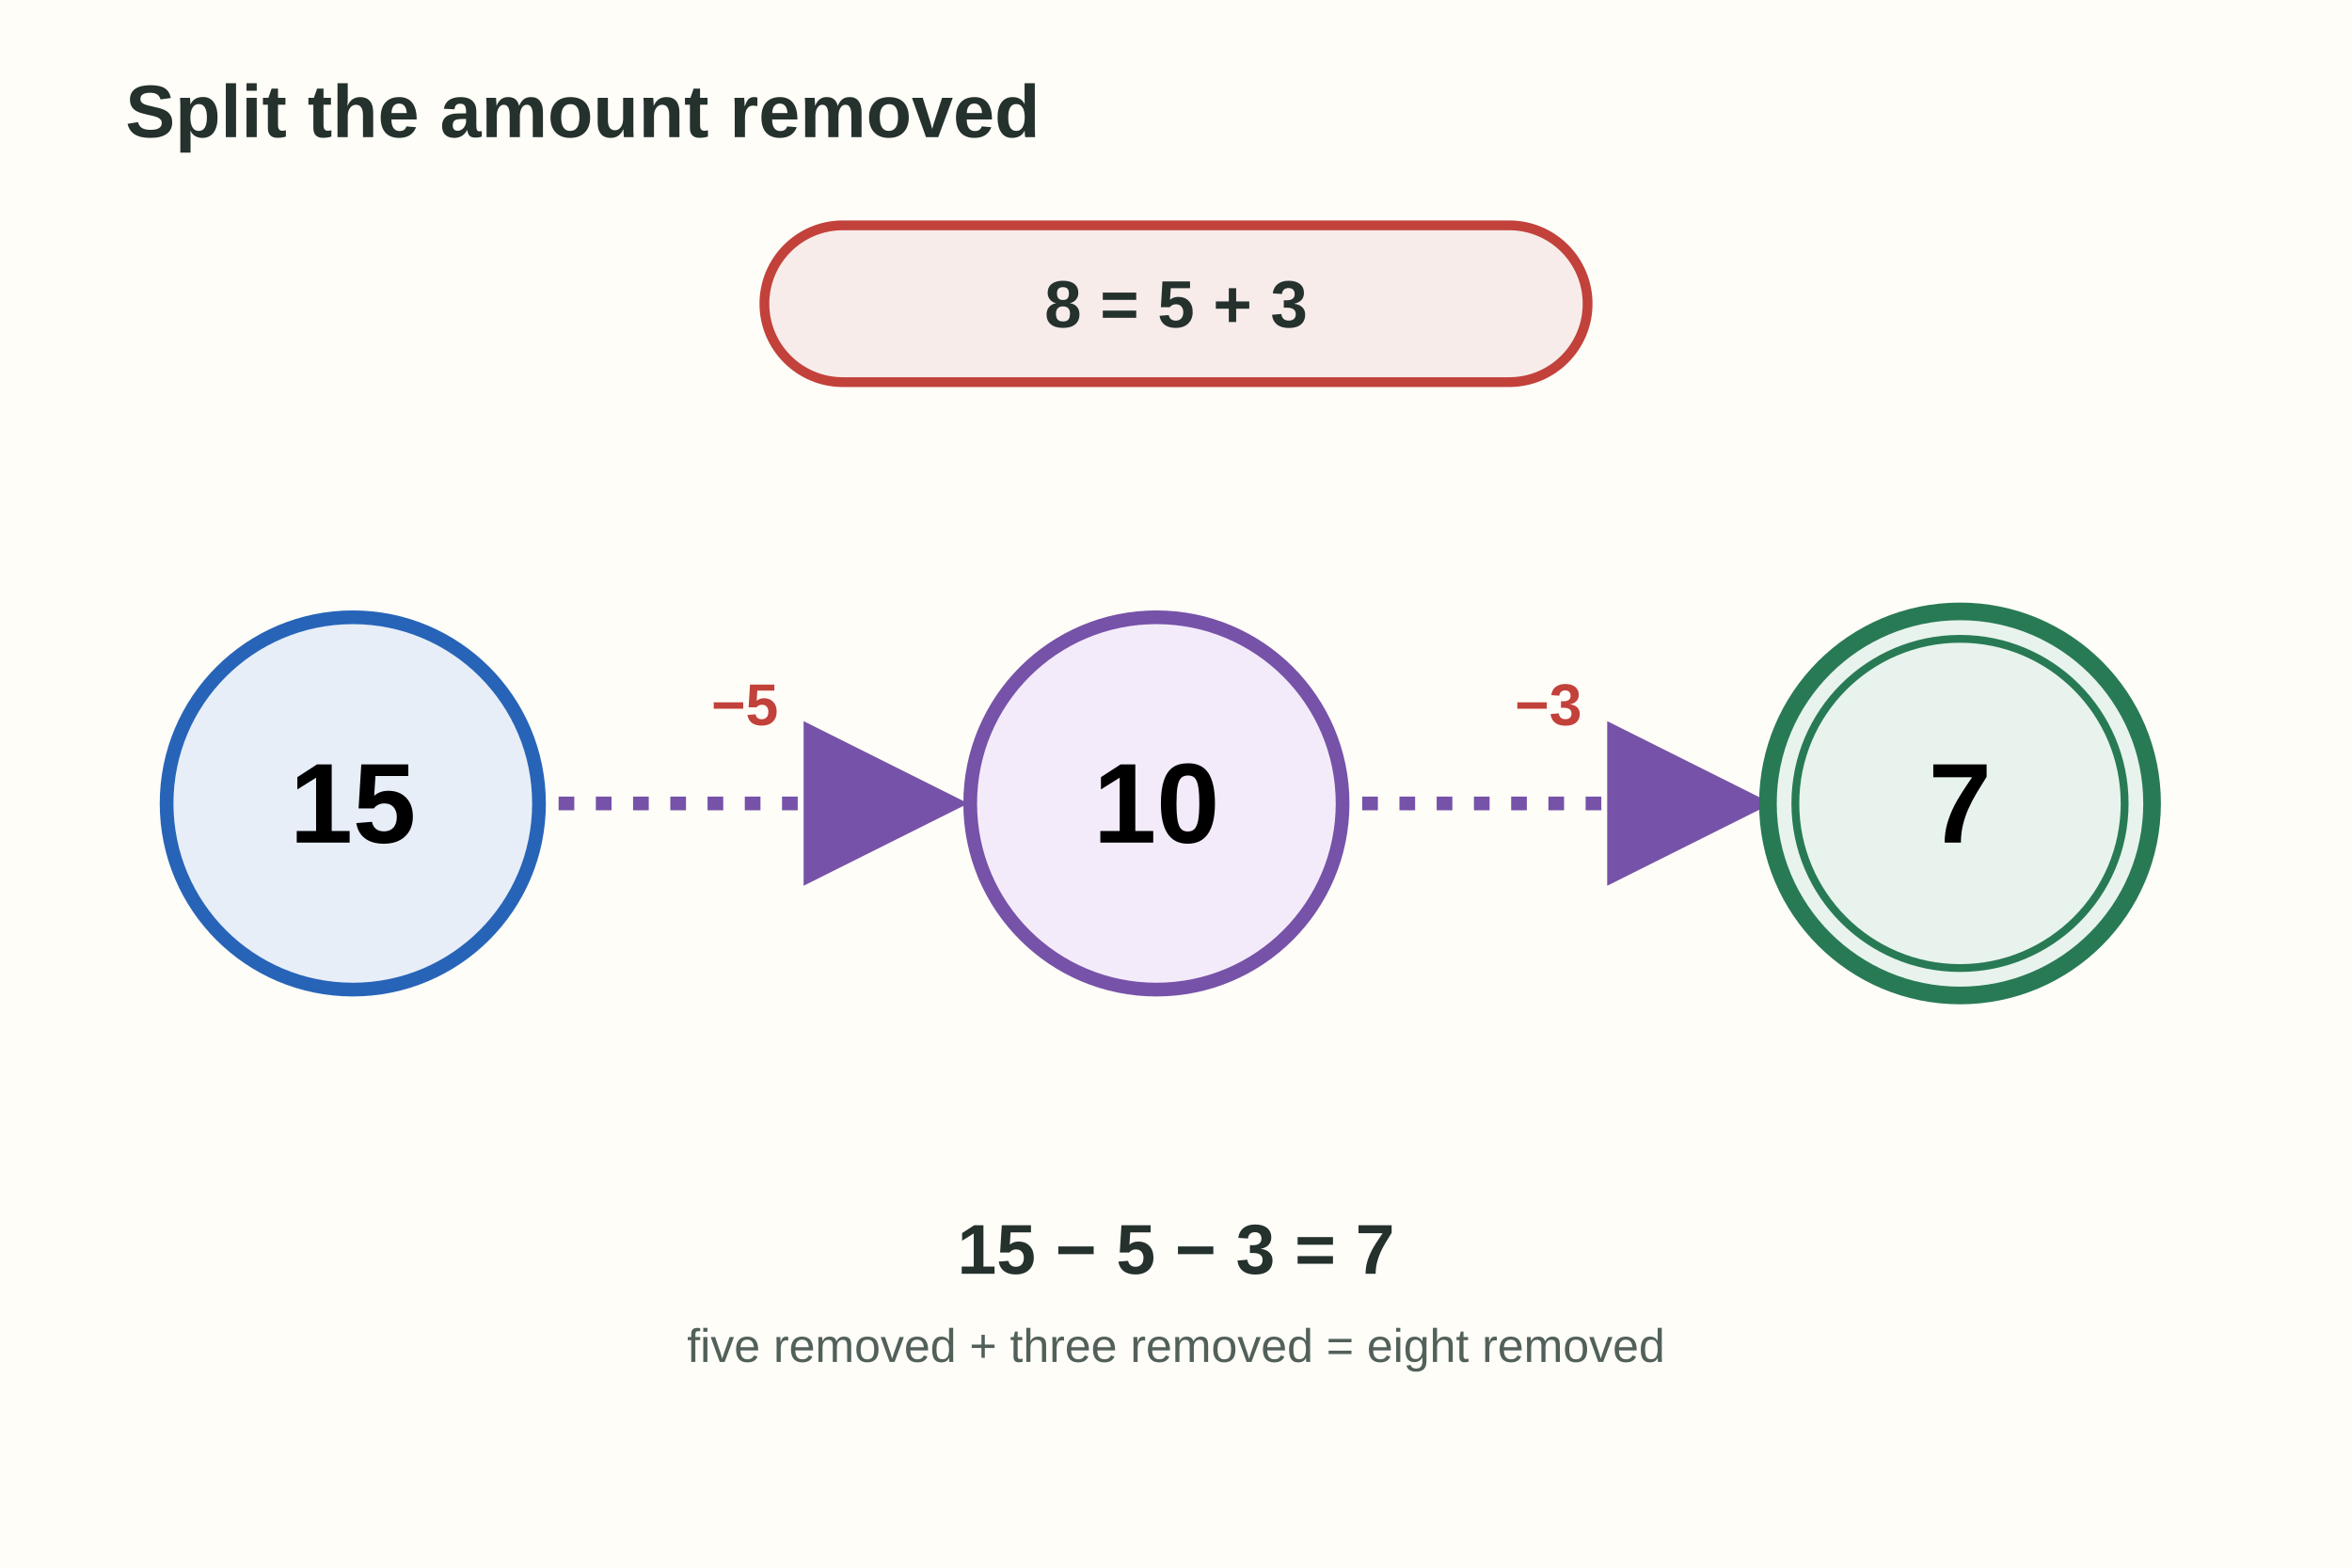
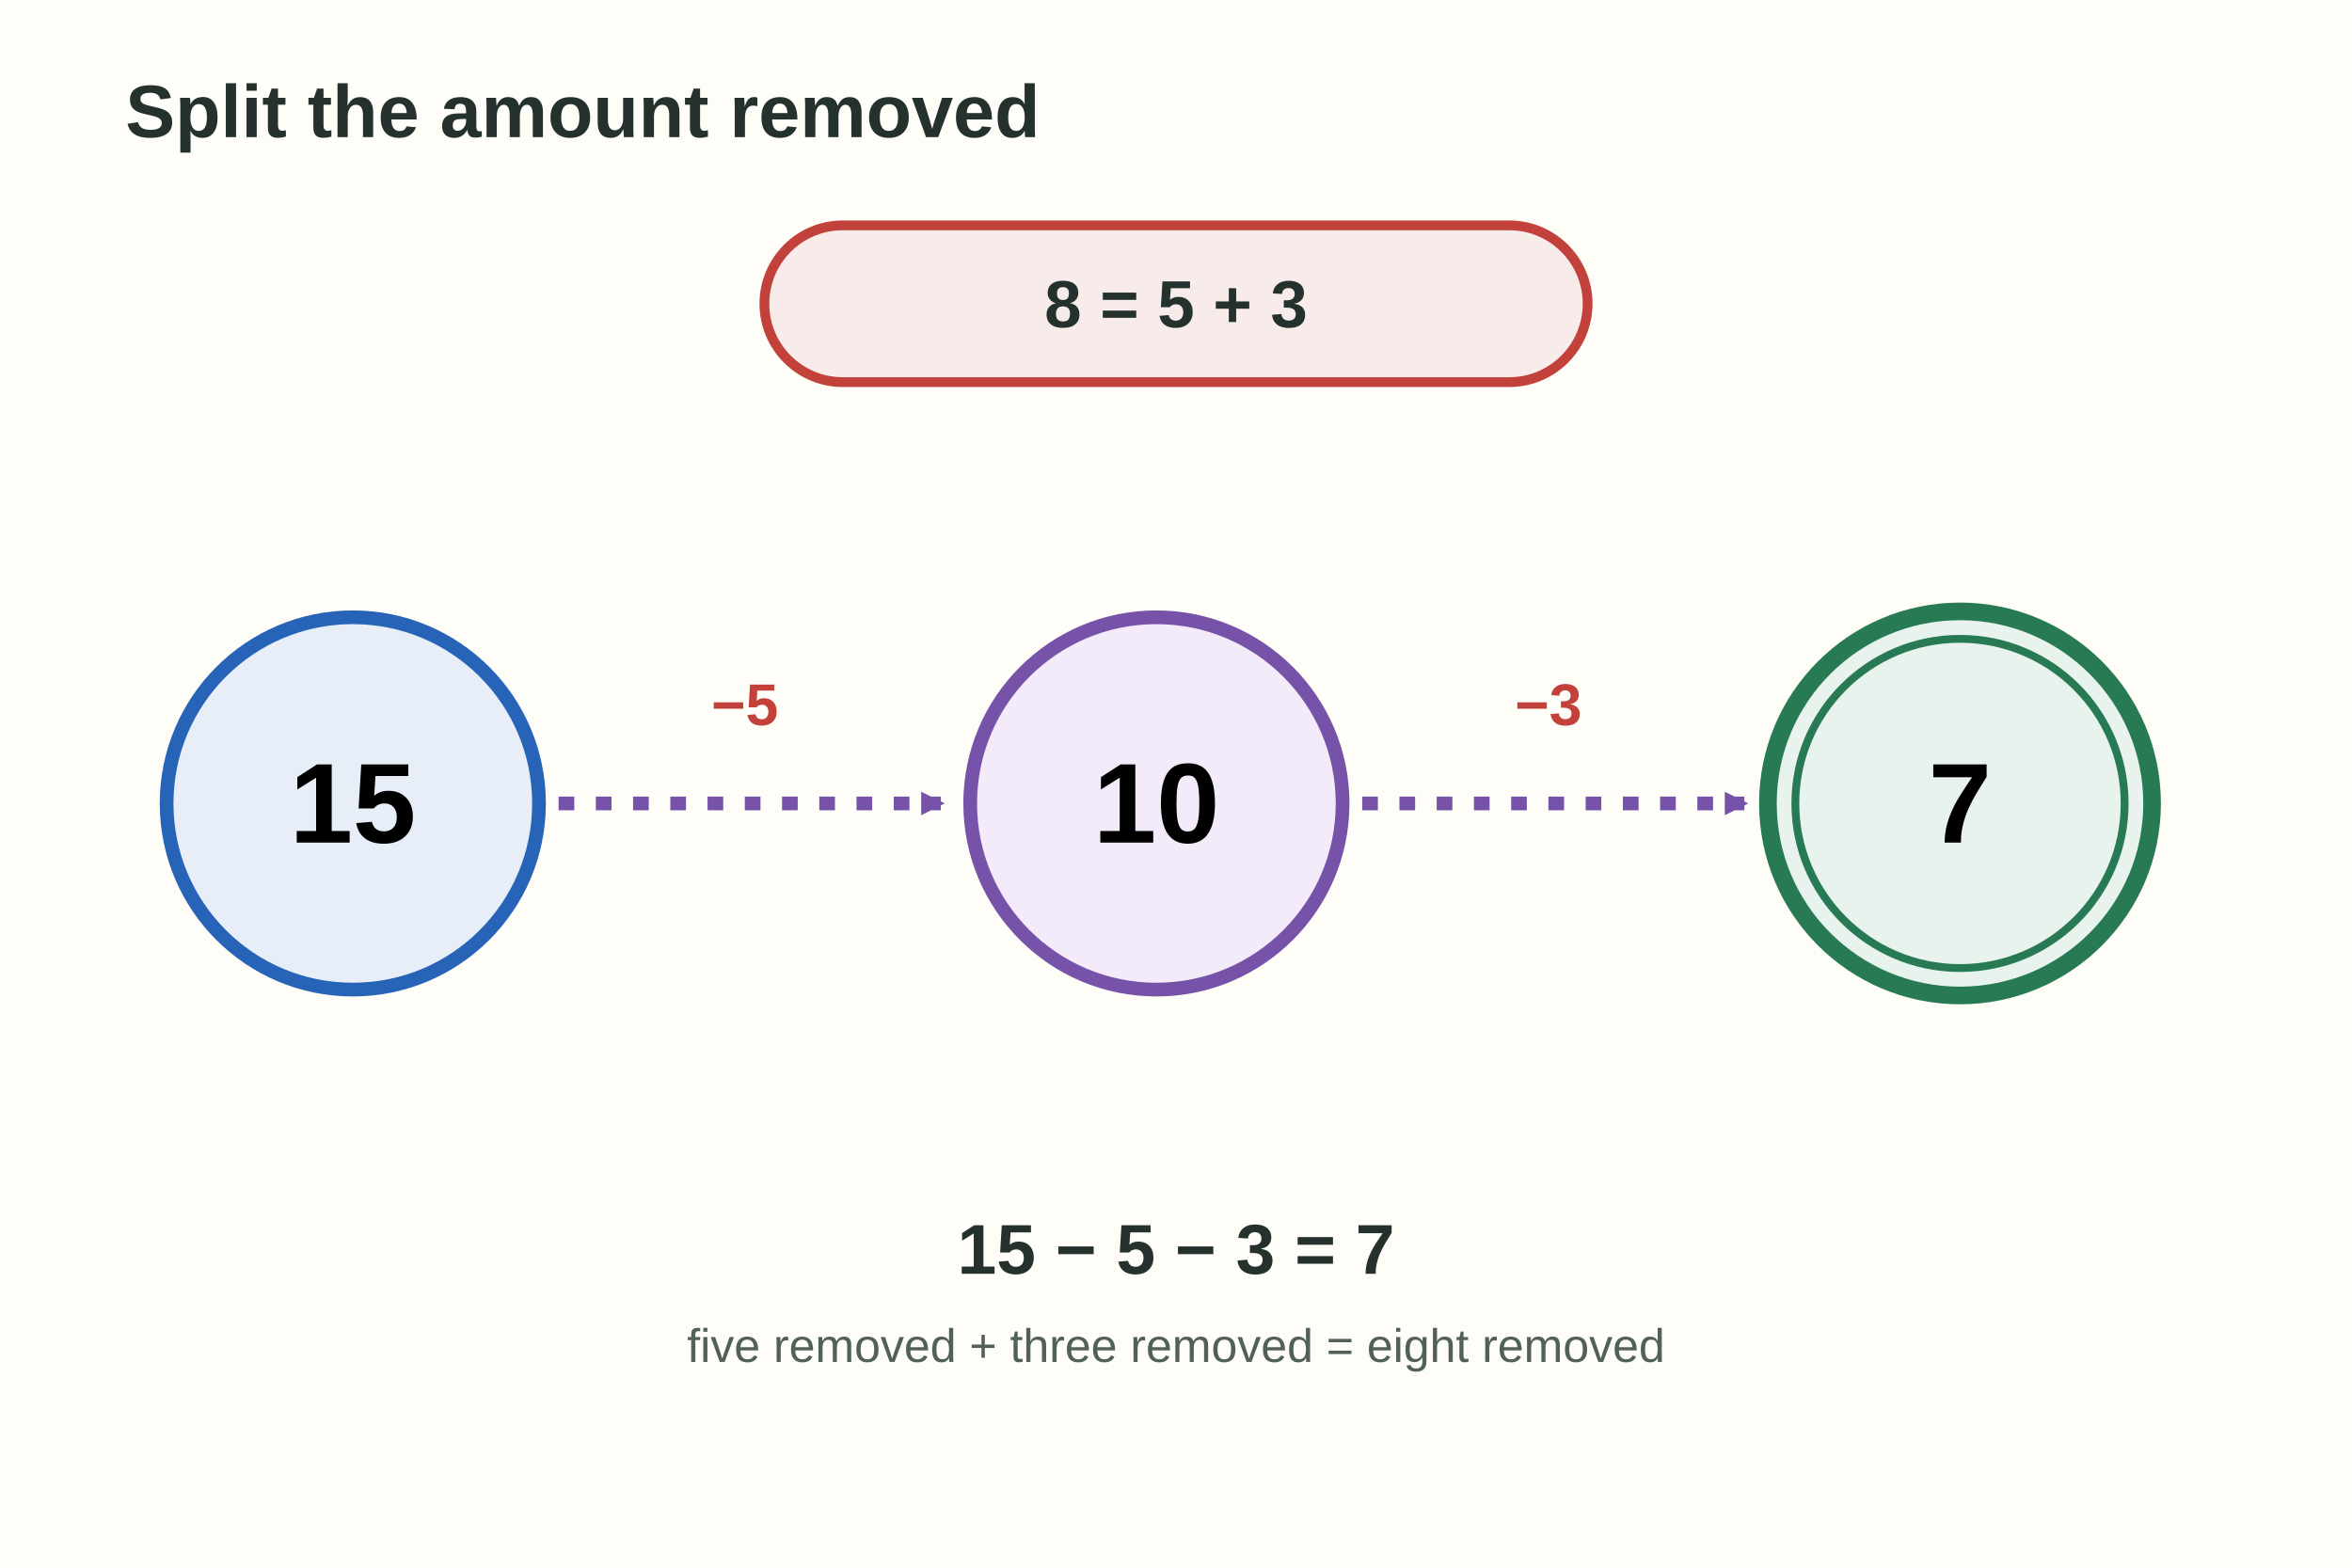
- <svg xmlns="http://www.w3.org/2000/svg" width="1200" height="800" viewBox="0 0 1200 800" role="img" aria-labelledby="title desc">
+ <svg xmlns="http://www.w3.org/2000/svg" data-qa-image-fixes="2026-09-08" width="1200" height="800" viewBox="0 0 1200 800" role="img" aria-labelledby="title desc" shape-rendering="geometricPrecision" text-rendering="optimizeLegibility">
  <defs>
-     <marker id="a" markerWidth="12" markerHeight="12" refX="10" refY="6" orient="auto">
+     <marker id="a" markerWidth="12" markerHeight="12" refX="10" refY="6" orient="auto" markerUnits="userSpaceOnUse" viewBox="0 0 12 12">
      <path d="M0 0L12 6 0 12z" fill="#7652A8" />
    </marker>
    <pattern id="h" width="12" height="12" patternUnits="userSpaceOnUse" patternTransform="rotate(45)">
      <line y2="12" stroke="#C2413B" stroke-width="4" />
    </pattern>
  </defs>
  <rect width="1200" height="800" fill="#FFFDF8" />
  <g font-family="Arial,sans-serif">
    <text x="64" y="70" font-size="38" font-weight="700" fill="#24312D">Split the amount removed</text>
    <rect x="390" y="115" width="420" height="80" rx="40" fill="#F7ECEA" stroke="#C2413B" stroke-width="5" />
    <text x="600" y="167" text-anchor="middle" font-size="34" font-weight="700" fill="#24312D">8 = 5 + 3</text>
    <g text-anchor="middle">
      <circle cx="180" cy="410" r="95" fill="#E7EEF8" stroke="#2764B8" stroke-width="7" />
      <text x="180" y="430" font-size="58" font-weight="700">15</text>
      <path d="M285 410H480" stroke="#7652A8" stroke-width="7" stroke-dasharray="8 11" marker-end="url(#a)" />
      <text x="380" y="370" font-size="30" font-weight="700" fill="#C2413B">−5</text>
      <circle cx="590" cy="410" r="95" fill="#F4EBFA" stroke="#7652A8" stroke-width="7" />
      <text x="590" y="430" font-size="58" font-weight="700">10</text>
      <path d="M695 410H890" stroke="#7652A8" stroke-width="7" stroke-dasharray="8 11" marker-end="url(#a)" />
      <text x="790" y="370" font-size="30" font-weight="700" fill="#C2413B">−3</text>
      <circle cx="1000" cy="410" r="98" fill="#E8F3ED" stroke="#287A55" stroke-width="9" />
      <circle cx="1000" cy="410" r="84" fill="none" stroke="#287A55" stroke-width="4" />
      <text x="1000" y="430" font-size="58" font-weight="700">7</text>
    </g>
    <text x="600" y="650" text-anchor="middle" font-size="36" font-weight="700" fill="#24312D">15 − 5 − 3 = 7</text>
    <text x="600" y="695" text-anchor="middle" font-size="24" fill="#52605A">five removed + three removed = eight removed</text>
  </g>
</svg>
